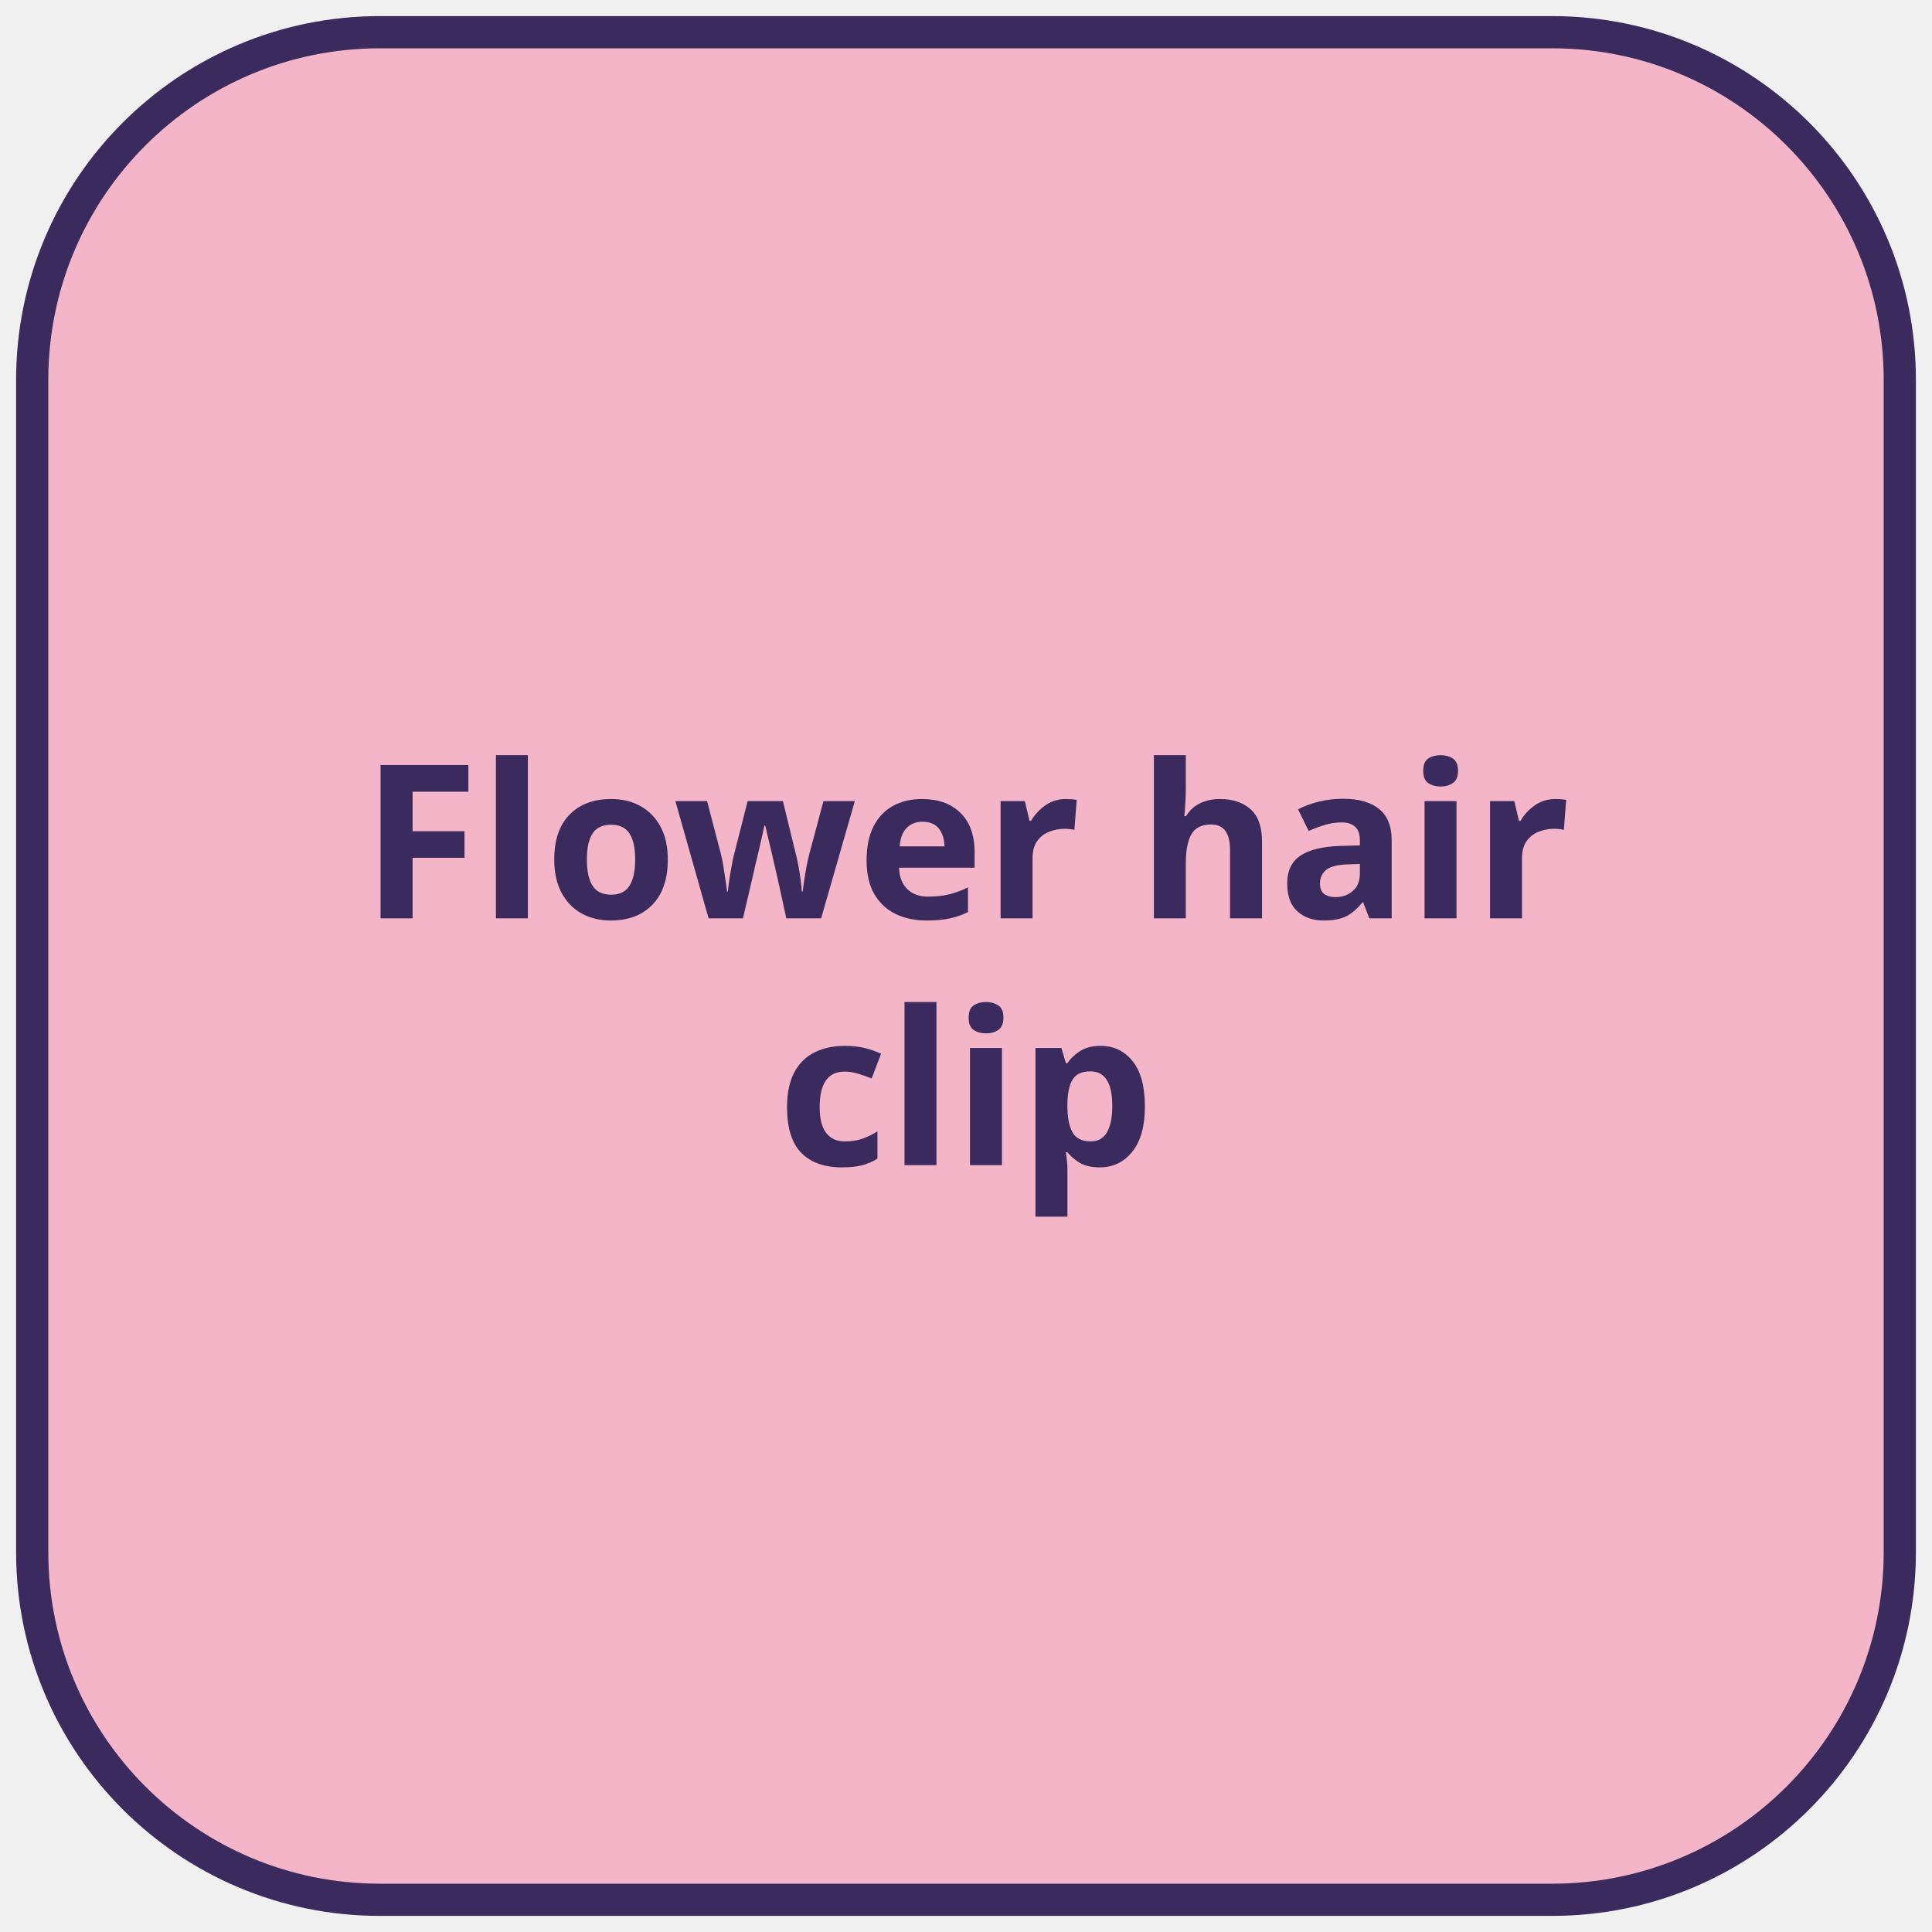
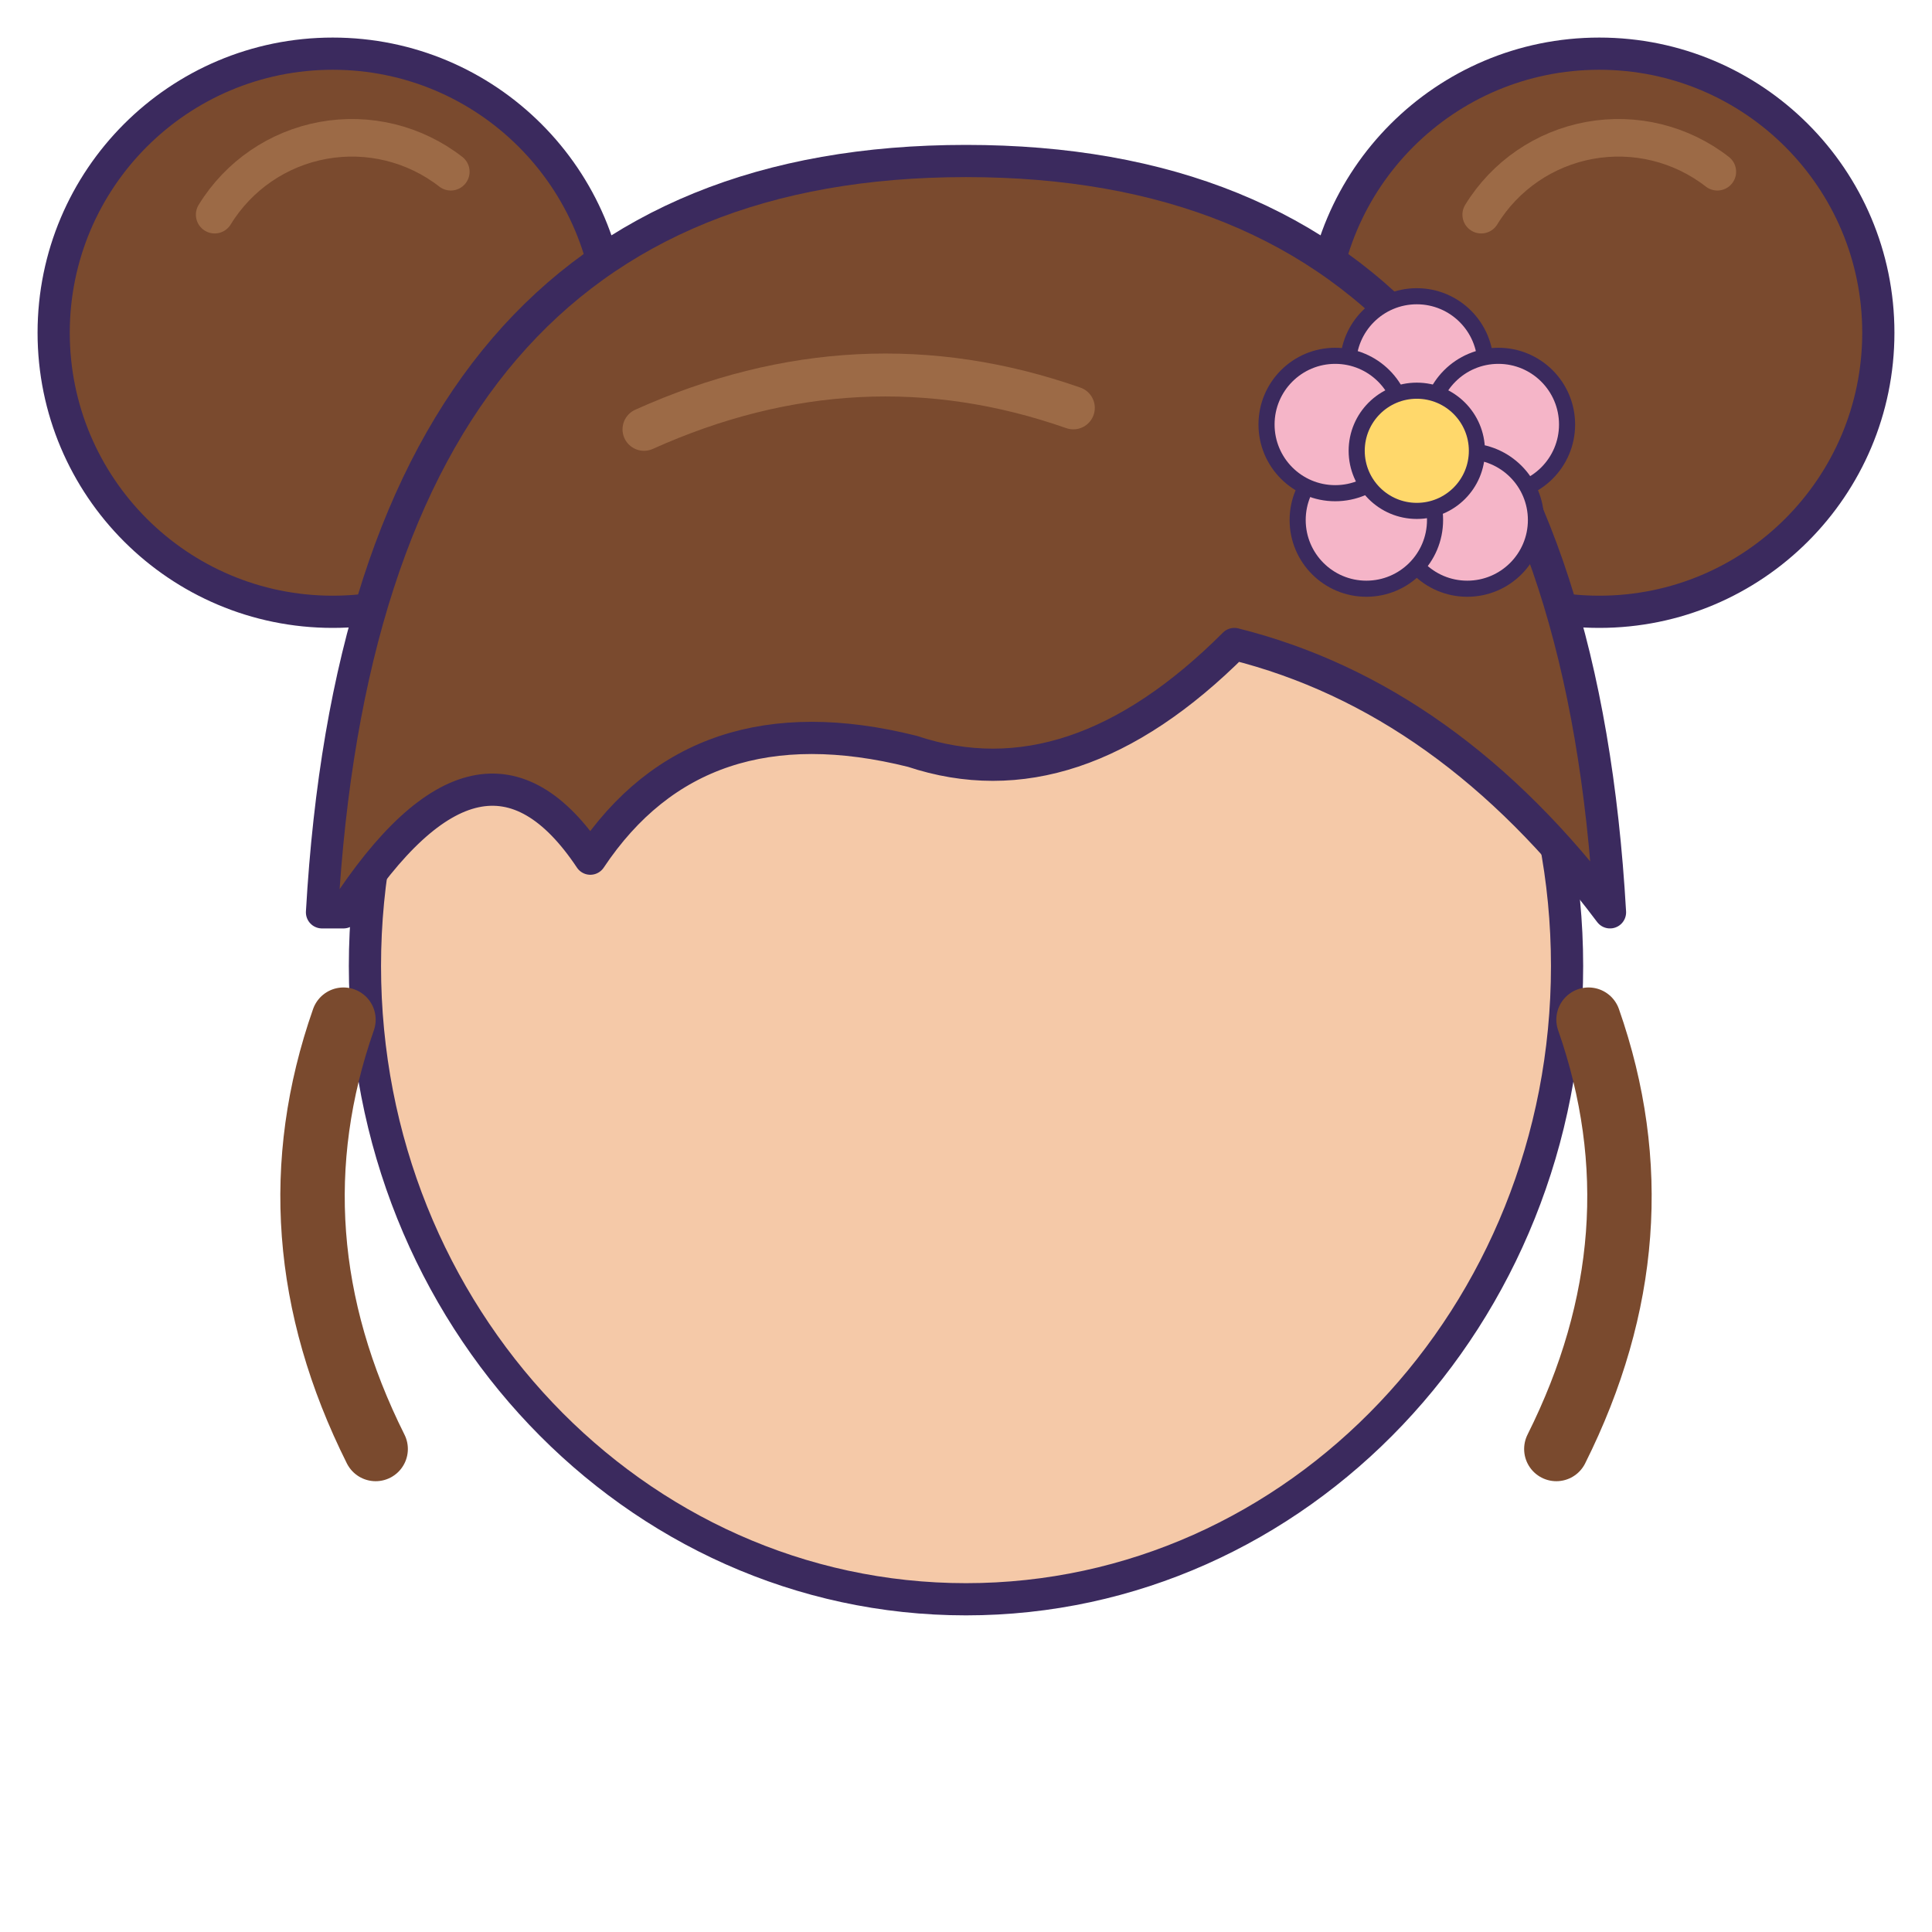
- <svg xmlns="http://www.w3.org/2000/svg" viewBox="0 0 360 360" width="360" height="360" role="img" aria-label="Flower hair clip (placeholder)">
-   <rect x="6" y="6" width="348" height="348" rx="64.8" fill="#F5B5C8" stroke="#3B2A5E" stroke-width="6" />
-   <text x="180" y="157.0" font-family="system-ui, sans-serif" font-size="40.0" font-weight="700" fill="#3B2A5E" text-anchor="middle" dominant-baseline="middle">Flower hair</text>
-   <text x="180" y="203.0" font-family="system-ui, sans-serif" font-size="40.0" font-weight="700" fill="#3B2A5E" text-anchor="middle" dominant-baseline="middle">clip</text>
+ <svg xmlns="http://www.w3.org/2000/svg" viewBox="120 20 360 360" width="360" height="360" role="img" aria-label="Flower hair clip">
+   <rect x="120" y="20" width="360" height="360" fill="#FFFFFF" />
+   <ellipse cx="300" cy="200" rx="112" ry="118" fill="#F5C9A8" stroke="#3B2A5E" stroke-width="6" stroke-linejoin="round" stroke-linecap="round" />
+   <circle cx="182" cy="82" r="52" fill="#7A4A2E" stroke="#3B2A5E" stroke-width="6" stroke-linejoin="round" stroke-linecap="round" />
+   <circle cx="418" cy="82" r="52" fill="#7A4A2E" stroke="#3B2A5E" stroke-width="6" stroke-linejoin="round" stroke-linecap="round" />
+   <path d="M160 60 a 30 30 0 0 1 44 -8" stroke="#9C6A46" stroke-width="7" fill="none" stroke-linecap="round" />
+   <path d="M396 60 a 30 30 0 0 1 44 -8" stroke="#9C6A46" stroke-width="7" fill="none" stroke-linecap="round" />
+   <path d="M180 190 q 8 -140 120 -140 q 112 0 120 140 q -30 -40 -70 -50 q -30 30 -60 20 q -40 -10 -60 20 q -20 -30 -46 10 z" fill="#7A4A2E" stroke="#3B2A5E" stroke-width="6" stroke-linejoin="round" stroke-linecap="round" />
+   <path d="M240 100 q 40 -18 80 -4" stroke="#9C6A46" stroke-width="8" stroke-linecap="round" fill="none" />
+   <path d="M184 210 q -14 40 6 80" stroke="#7A4A2E" stroke-width="12" stroke-linecap="round" fill="none" />
+   <path d="M416 210 q 14 40 -6 80" stroke="#7A4A2E" stroke-width="12" stroke-linecap="round" fill="none" />
+   <circle cx="384.0" cy="88.0" r="12.8" fill="#F5B5C8" stroke="#3B2A5E" stroke-width="3" />
+   <circle cx="399.2" cy="99.1" r="12.8" fill="#F5B5C8" stroke="#3B2A5E" stroke-width="3" />
+   <circle cx="393.4" cy="116.9" r="12.8" fill="#F5B5C8" stroke="#3B2A5E" stroke-width="3" />
+   <circle cx="374.6" cy="116.9" r="12.8" fill="#F5B5C8" stroke="#3B2A5E" stroke-width="3" />
+   <circle cx="368.8" cy="99.1" r="12.8" fill="#F5B5C8" stroke="#3B2A5E" stroke-width="3" />
+   <circle cx="384" cy="104" r="11.2" fill="#FFD86B" stroke="#3B2A5E" stroke-width="3" />
</svg>
